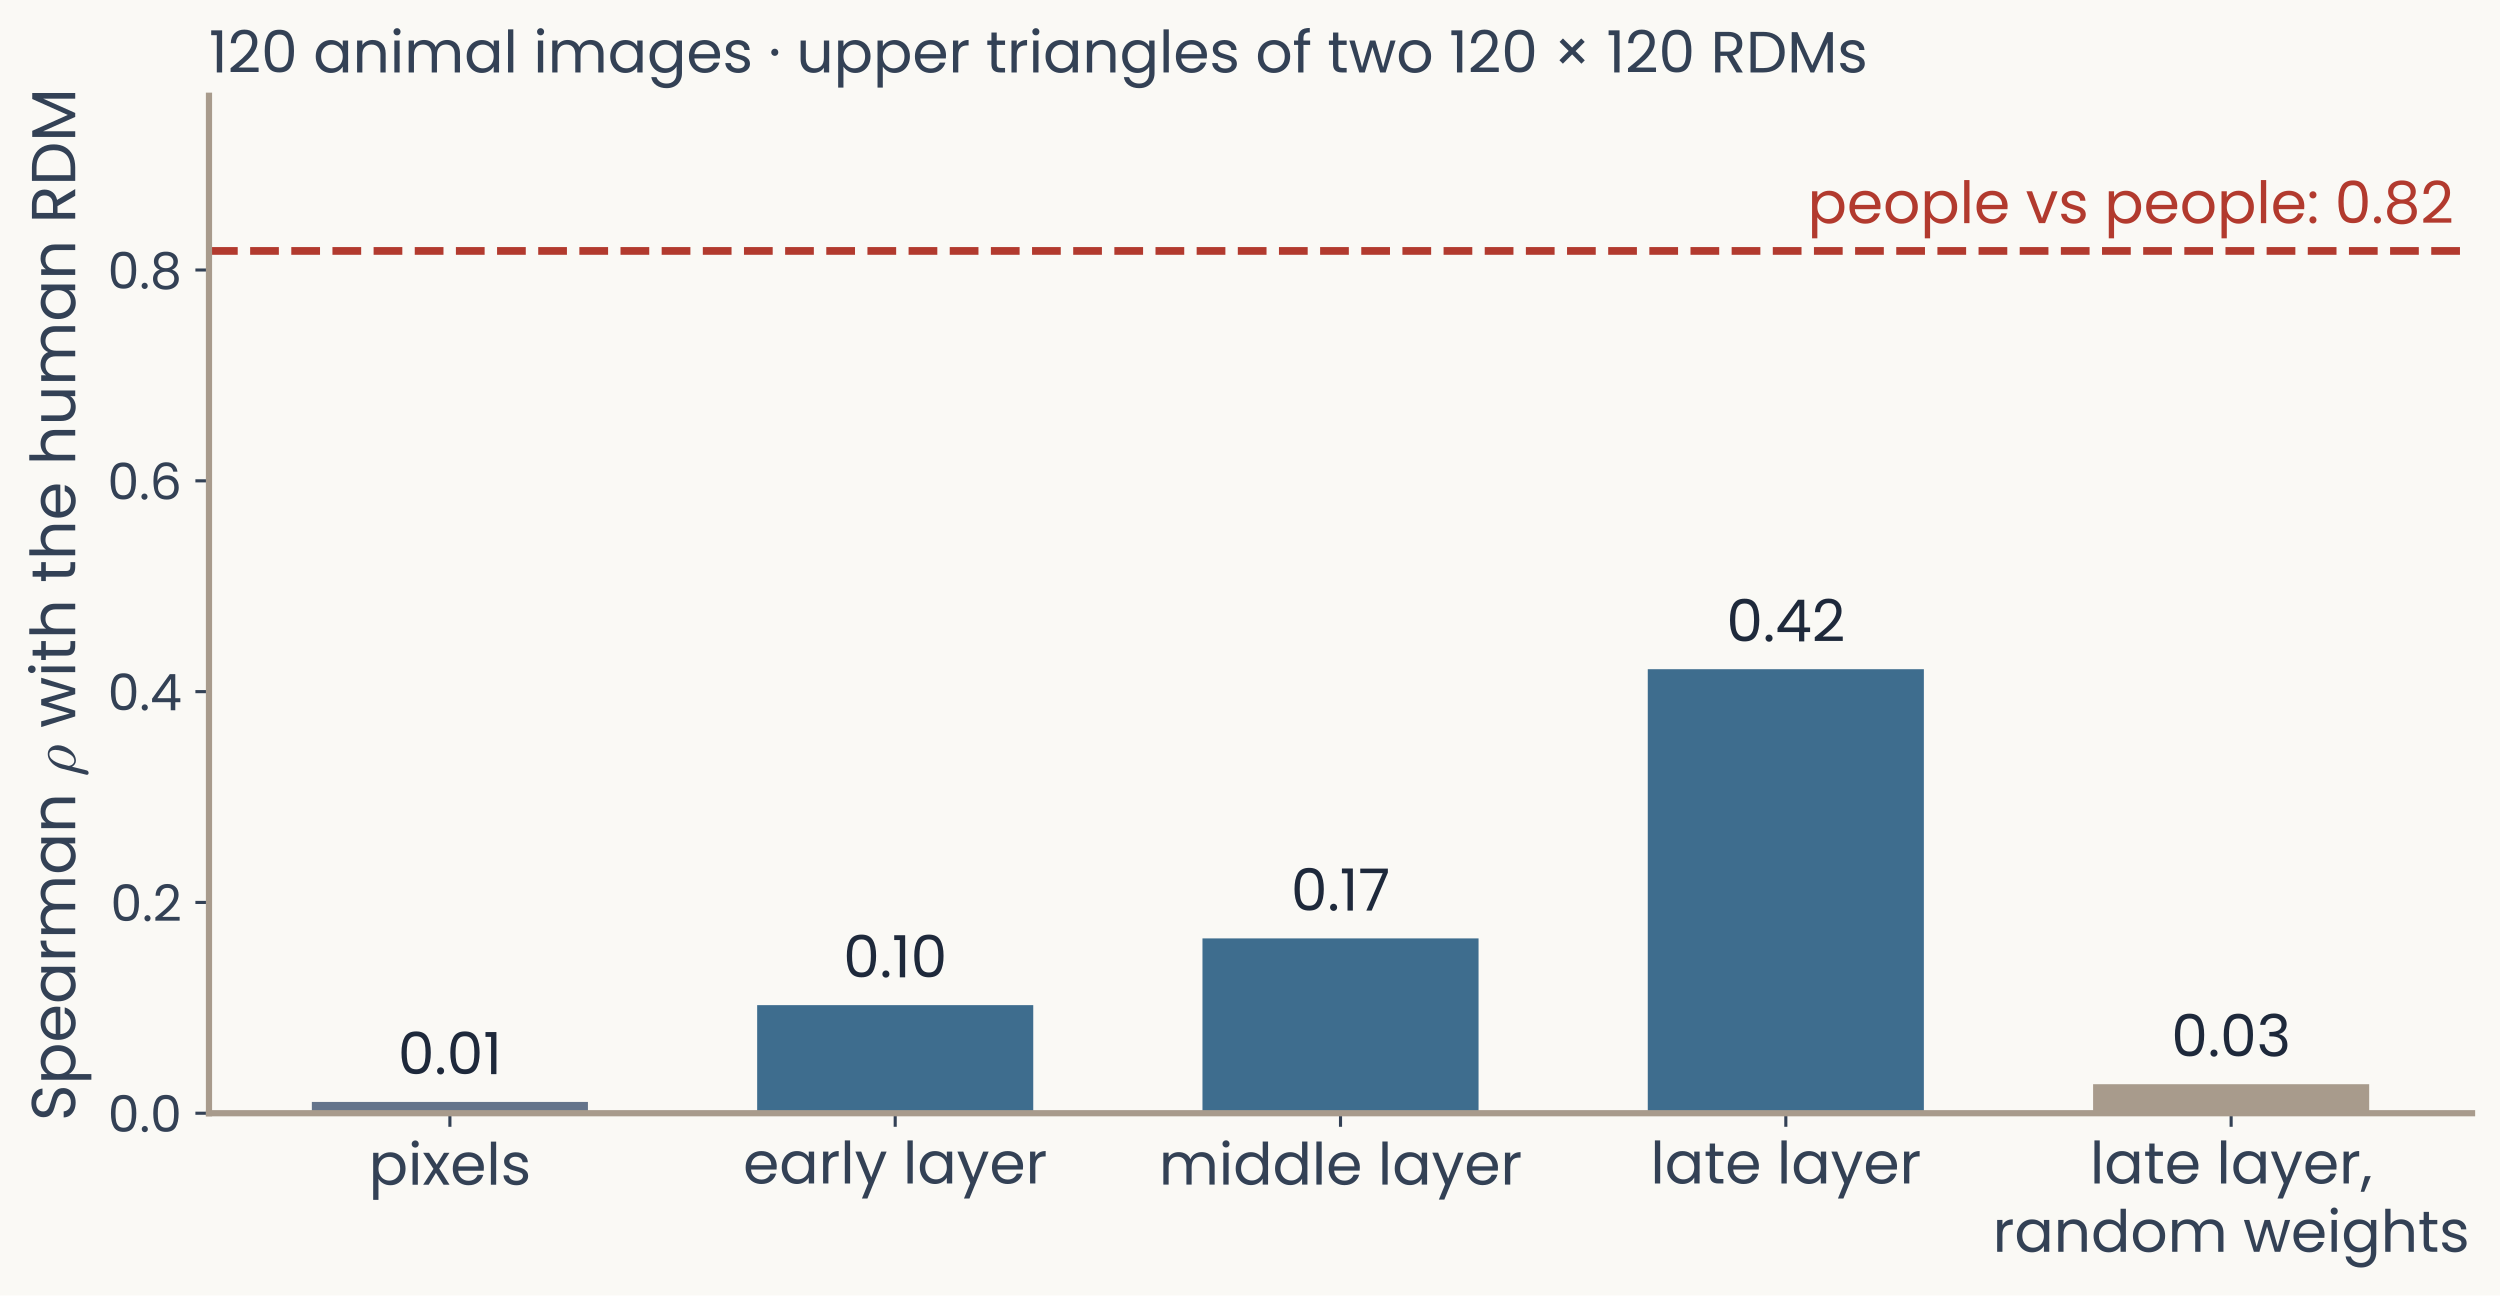
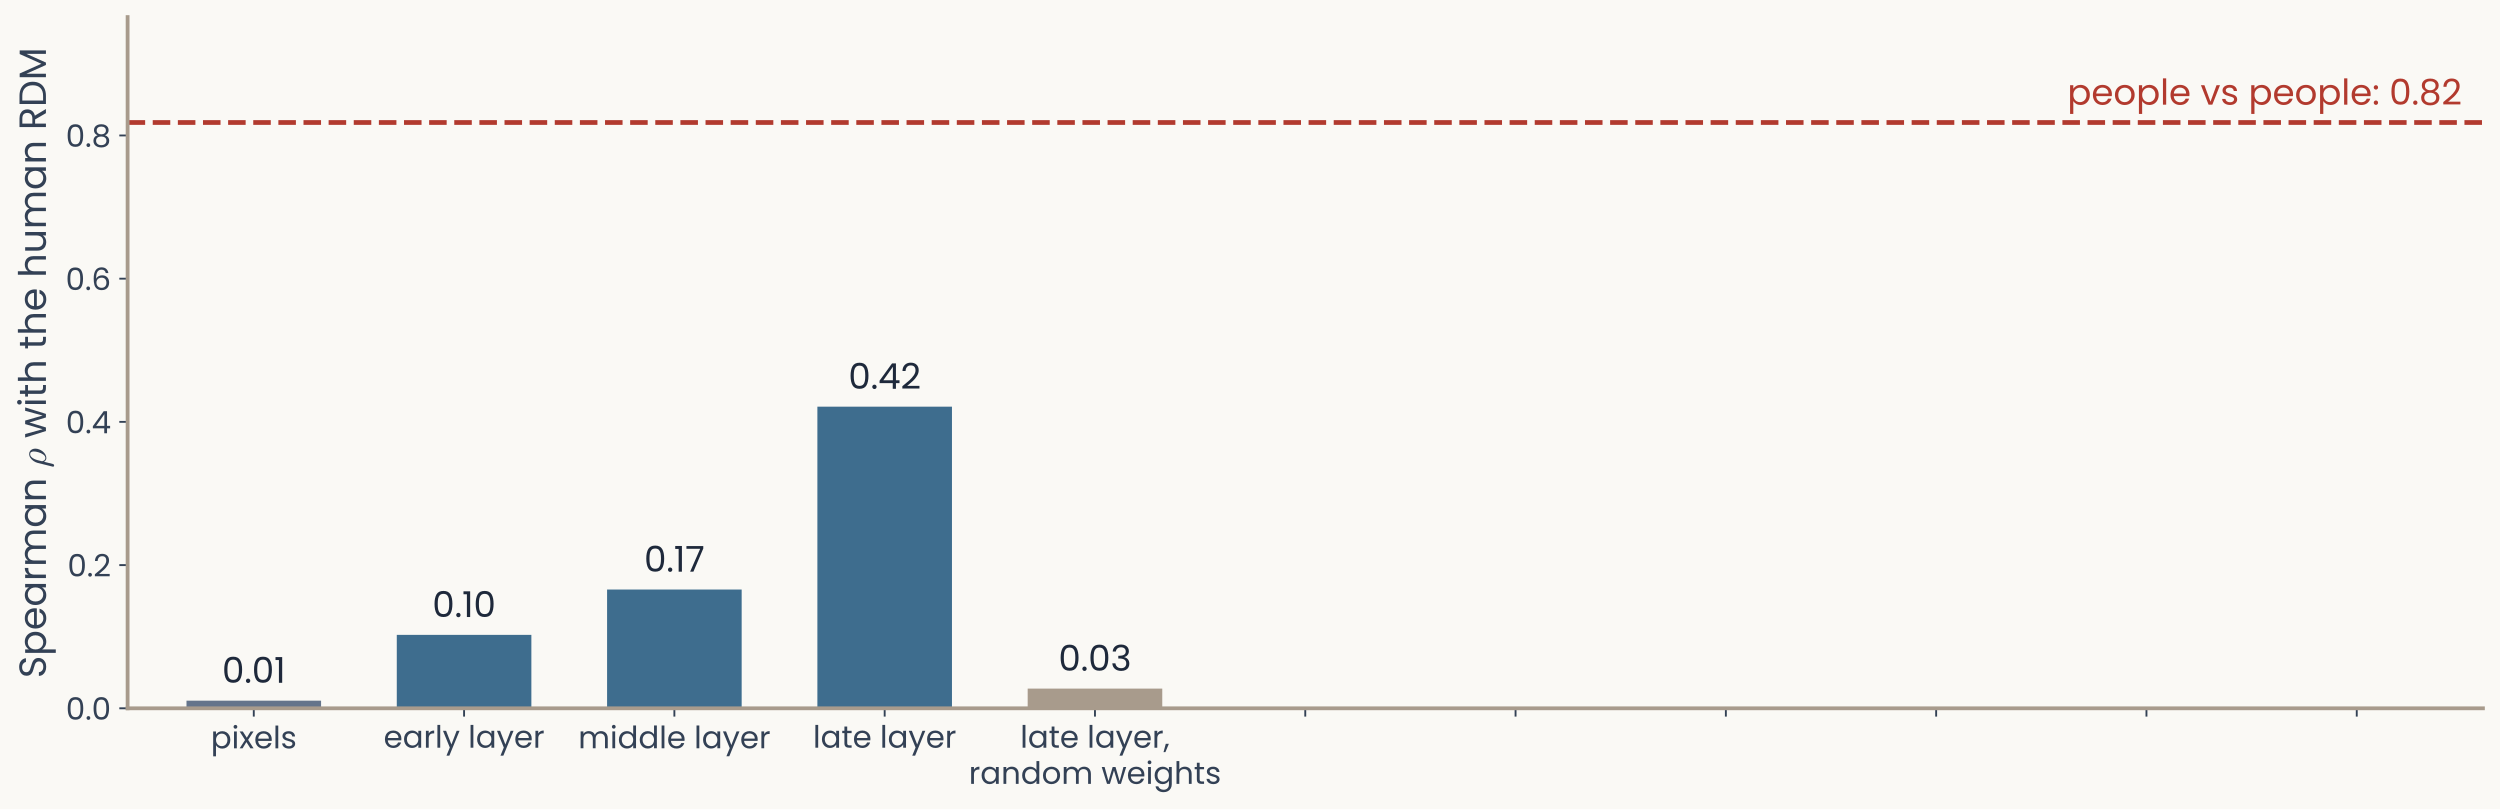
- <svg xmlns="http://www.w3.org/2000/svg" xmlns:xlink="http://www.w3.org/1999/xlink" width="643.941pt" height="333.688pt" viewBox="0 0 643.941 333.688" version="1.1">
+ <svg xmlns="http://www.w3.org/2000/svg" xmlns:xlink="http://www.w3.org/1999/xlink" width="1054.629pt" height="341.381pt" viewBox="0 0 1054.629 341.381" version="1.1">
  <defs>
    <style type="text/css">*{stroke-linejoin: round; stroke-linecap: butt}</style>
  </defs>
  <g id="figure_1">
    <g id="patch_1">
-       <path d="M -0 333.688  L 643.941 333.688  L 643.941 0  L -0 0  z " style="fill: #faf9f5" />
+       <path d="M 0 341.381  L 1054.629 341.381  L 1054.629 0  L 0 0  z " style="fill: #faf9f5" />
    </g>
    <g id="axes_1">
      <g id="patch_2">
-         <path d="M 53.829 286.741  L 636.741 286.741  L 636.741 24.661  L 53.829 24.661  z " style="fill: #faf9f5" />
+         <path d="M 53.829 298.8  L 1047.429 298.8  L 1047.429 7.2  L 53.829 7.2  z " style="fill: #faf9f5" />
      </g>
      <g id="patch_3">
-         <path d="M 80.325 286.741  L 151.439 286.741  L 151.439 283.833  L 80.325 283.833  z " clip-path="url(#p8a62e7ba34)" style="fill: #64748b" />
+         <path d="M 78.669 298.8  L 135.446 298.8  L 135.446 295.564  L 78.669 295.564  z " clip-path="url(#pab59dc795c)" style="fill: #64748b" />
      </g>
      <g id="patch_4">
-         <path d="M 195.026 286.741  L 266.141 286.741  L 266.141 258.894  L 195.026 258.894  z " clip-path="url(#p8a62e7ba34)" style="fill: #3e6d8e" />
+         <path d="M 167.383 298.8  L 224.16 298.8  L 224.16 267.817  L 167.383 267.817  z " clip-path="url(#pab59dc795c)" style="fill: #3e6d8e" />
      </g>
      <g id="patch_5">
-         <path d="M 309.727 286.741  L 380.842 286.741  L 380.842 241.705  L 309.727 241.705  z " clip-path="url(#p8a62e7ba34)" style="fill: #3e6d8e" />
+         <path d="M 256.097 298.8  L 312.874 298.8  L 312.874 248.691  L 256.097 248.691  z " clip-path="url(#pab59dc795c)" style="fill: #3e6d8e" />
      </g>
      <g id="patch_6">
-         <path d="M 424.428 286.741  L 495.543 286.741  L 495.543 172.375  L 424.428 172.375  z " clip-path="url(#p8a62e7ba34)" style="fill: #3e6d8e" />
+         <path d="M 344.811 298.8  L 401.589 298.8  L 401.589 171.552  L 344.811 171.552  z " clip-path="url(#pab59dc795c)" style="fill: #3e6d8e" />
      </g>
      <g id="patch_7">
-         <path d="M 539.13 286.741  L 610.245 286.741  L 610.245 279.261  L 539.13 279.261  z " clip-path="url(#p8a62e7ba34)" style="fill: #a89b8c" />
+         <path d="M 433.526 298.8  L 490.303 298.8  L 490.303 290.478  L 433.526 290.478  z " clip-path="url(#pab59dc795c)" style="fill: #a89b8c" />
      </g>
      <g id="matplotlib.axis_1">
        <g id="xtick_1">
          <g id="line2d_1">
            <defs>
-               <path id="m877b502103" d="M 0 0  L 0 3.5  " style="stroke: #334155; stroke-width: 0.8" />
+               <path id="ma07ec16f3f" d="M 0 0  L 0 3.5  " style="stroke: #334155; stroke-width: 0.8" />
            </defs>
            <g>
-               <use xlink:href="#m877b502103" x="115.882" y="286.741" style="fill: #334155; stroke: #334155; stroke-width: 0.8" />
+               <use xlink:href="#ma07ec16f3f" x="107.057" y="298.8" style="fill: #334155; stroke: #334155; stroke-width: 0.8" />
            </g>
          </g>
          <g id="text_1">
-             <g style="fill: #334155" transform="translate(94.9652 305.155) scale(0.15 -0.15)">
+             <g style="fill: #334155" transform="translate(88.92928 315.6922) scale(0.13 -0.13)">
              <defs>
                <path id="Poppins-Regular-70" d="M 1075 2861  Q 1248 3162 1590 3363  Q 1933 3565 2387 3565  Q 2854 3565 3235 3341  Q 3616 3117 3833 2710  Q 4051 2304 4051 1766  Q 4051 1235 3833 819  Q 3616 403 3235 172  Q 2854 -58 2387 -58  Q 1939 -58 1596 144  Q 1254 346 1075 646  L 1075 -1664  L 493 -1664  L 493 3507  L 1075 3507  L 1075 2861  z M 3456 1766  Q 3456 2163 3296 2457  Q 3136 2752 2864 2905  Q 2592 3059 2266 3059  Q 1946 3059 1674 2902  Q 1402 2746 1238 2448  Q 1075 2150 1075 1760  Q 1075 1363 1238 1065  Q 1402 768 1674 611  Q 1946 454 2266 454  Q 2592 454 2864 611  Q 3136 768 3296 1065  Q 3456 1363 3456 1766  z " transform="scale(0.015625)" />
                <path id="Poppins-Regular-69" d="M 794 4077  Q 627 4077 512 4192  Q 397 4307 397 4474  Q 397 4640 512 4755  Q 627 4870 794 4870  Q 954 4870 1066 4755  Q 1178 4640 1178 4474  Q 1178 4307 1066 4192  Q 954 4077 794 4077  z M 1075 3507  L 1075 0  L 493 0  L 493 3507  L 1075 3507  z " transform="scale(0.015625)" />
                <path id="Poppins-Regular-78" d="M 2323 0  L 1491 1306  L 691 0  L 83 0  L 1216 1741  L 83 3507  L 742 3507  L 1574 2208  L 2368 3507  L 2976 3507  L 1850 1773  L 2982 0  L 2323 0  z " transform="scale(0.015625)" />
                <path id="Poppins-Regular-65" d="M 3693 1888  Q 3693 1722 3674 1536  L 870 1536  Q 902 1018 1225 726  Q 1549 435 2010 435  Q 2387 435 2640 611  Q 2893 787 2995 1082  L 3622 1082  Q 3482 576 3059 259  Q 2637 -58 2010 -58  Q 1510 -58 1116 166  Q 723 390 499 803  Q 275 1216 275 1760  Q 275 2304 492 2713  Q 710 3123 1104 3344  Q 1498 3565 2010 3565  Q 2509 3565 2893 3347  Q 3277 3130 3485 2749  Q 3693 2368 3693 1888  z M 3091 2010  Q 3091 2342 2944 2582  Q 2797 2822 2544 2947  Q 2291 3072 1984 3072  Q 1542 3072 1232 2790  Q 922 2509 877 2010  L 3091 2010  z " transform="scale(0.015625)" />
                <path id="Poppins-Regular-6c" d="M 1075 4736  L 1075 0  L 493 0  L 493 4736  L 1075 4736  z " transform="scale(0.015625)" />
                <path id="Poppins-Regular-73" d="M 1734 -58  Q 1331 -58 1011 80  Q 691 218 505 464  Q 320 710 301 1030  L 902 1030  Q 928 768 1149 601  Q 1370 435 1728 435  Q 2061 435 2253 582  Q 2445 730 2445 954  Q 2445 1184 2240 1296  Q 2035 1408 1606 1517  Q 1216 1619 969 1724  Q 723 1830 547 2038  Q 371 2246 371 2586  Q 371 2854 531 3078  Q 691 3302 985 3433  Q 1280 3565 1658 3565  Q 2240 3565 2598 3270  Q 2957 2976 2982 2464  L 2400 2464  Q 2381 2739 2179 2905  Q 1978 3072 1638 3072  Q 1325 3072 1139 2937  Q 954 2803 954 2586  Q 954 2413 1066 2301  Q 1178 2189 1347 2121  Q 1517 2054 1818 1971  Q 2195 1869 2432 1769  Q 2669 1670 2838 1472  Q 3008 1274 3014 954  Q 3014 666 2854 435  Q 2694 205 2403 73  Q 2112 -58 1734 -58  z " transform="scale(0.015625)" />
              </defs>
              <use xlink:href="#Poppins-Regular-70" />
              <use xlink:href="#Poppins-Regular-69" transform="translate(67.59999 0)" />
              <use xlink:href="#Poppins-Regular-78" transform="translate(92.19998 0)" />
              <use xlink:href="#Poppins-Regular-65" transform="translate(140.1 0)" />
              <use xlink:href="#Poppins-Regular-6c" transform="translate(202.1 0)" />
              <use xlink:href="#Poppins-Regular-73" transform="translate(226.7 0)" />
            </g>
          </g>
        </g>
        <g id="xtick_2">
          <g id="line2d_2">
            <g>
-               <use xlink:href="#m877b502103" x="230.583" y="286.741" style="fill: #334155; stroke: #334155; stroke-width: 0.8" />
+               <use xlink:href="#ma07ec16f3f" x="195.771" y="298.8" style="fill: #334155; stroke: #334155; stroke-width: 0.8" />
            </g>
          </g>
          <g id="text_2">
-             <g style="fill: #334155" transform="translate(191.4134 304.8409) scale(0.15 -0.15)">
+             <g style="fill: #334155" transform="translate(161.8242 315.42) scale(0.13 -0.13)">
              <defs>
                <path id="Poppins-Regular-61" d="M 275 1766  Q 275 2304 492 2710  Q 710 3117 1091 3341  Q 1472 3565 1939 3565  Q 2400 3565 2739 3366  Q 3078 3168 3245 2867  L 3245 3507  L 3834 3507  L 3834 0  L 3245 0  L 3245 653  Q 3072 346 2729 144  Q 2387 -58 1933 -58  Q 1466 -58 1088 172  Q 710 403 492 819  Q 275 1235 275 1766  z M 3245 1760  Q 3245 2157 3085 2451  Q 2925 2746 2653 2902  Q 2381 3059 2054 3059  Q 1728 3059 1459 2905  Q 1190 2752 1030 2457  Q 870 2163 870 1766  Q 870 1363 1030 1065  Q 1190 768 1459 611  Q 1728 454 2054 454  Q 2381 454 2653 611  Q 2925 768 3085 1065  Q 3245 1363 3245 1760  z " transform="scale(0.015625)" />
                <path id="Poppins-Regular-72" d="M 1075 2938  Q 1229 3238 1513 3404  Q 1798 3571 2208 3571  L 2208 2970  L 2054 2970  Q 1075 2970 1075 1907  L 1075 0  L 493 0  L 493 3507  L 1075 3507  L 1075 2938  z " transform="scale(0.015625)" />
                <path id="Poppins-Regular-79" d="M 3514 3507  L 1402 -1651  L 800 -1651  L 1491 38  L 77 3507  L 723 3507  L 1824 666  L 2912 3507  L 3514 3507  z " transform="scale(0.015625)" />
                <path id="Poppins-Regular-20" transform="scale(0.015625)" />
              </defs>
              <use xlink:href="#Poppins-Regular-65" />
              <use xlink:href="#Poppins-Regular-61" transform="translate(61.99999 0)" />
              <use xlink:href="#Poppins-Regular-72" transform="translate(129.6 0)" />
              <use xlink:href="#Poppins-Regular-6c" transform="translate(166.9 0)" />
              <use xlink:href="#Poppins-Regular-79" transform="translate(191.5 0)" />
              <use xlink:href="#Poppins-Regular-20" transform="translate(247.7999 0)" />
              <use xlink:href="#Poppins-Regular-6c" transform="translate(274.4999 0)" />
              <use xlink:href="#Poppins-Regular-61" transform="translate(299.0999 0)" />
              <use xlink:href="#Poppins-Regular-79" transform="translate(366.6999 0)" />
              <use xlink:href="#Poppins-Regular-65" transform="translate(422.9999 0)" />
              <use xlink:href="#Poppins-Regular-72" transform="translate(484.9999 0)" />
            </g>
          </g>
        </g>
        <g id="xtick_3">
          <g id="line2d_3">
            <g>
-               <use xlink:href="#m877b502103" x="345.285" y="286.741" style="fill: #334155; stroke: #334155; stroke-width: 0.8" />
+               <use xlink:href="#ma07ec16f3f" x="284.486" y="298.8" style="fill: #334155; stroke: #334155; stroke-width: 0.8" />
            </g>
          </g>
          <g id="text_3">
-             <g style="fill: #334155" transform="translate(298.4951 305.1245) scale(0.15 -0.15)">
+             <g style="fill: #334155" transform="translate(243.9349 315.6658) scale(0.13 -0.13)">
              <defs>
                <path id="Poppins-Regular-6d" d="M 4710 3571  Q 5120 3571 5440 3401  Q 5760 3232 5945 2893  Q 6131 2554 6131 2067  L 6131 0  L 5555 0  L 5555 1984  Q 5555 2509 5296 2787  Q 5037 3066 4595 3066  Q 4141 3066 3872 2774  Q 3603 2483 3603 1933  L 3603 0  L 3027 0  L 3027 1984  Q 3027 2509 2768 2787  Q 2509 3066 2067 3066  Q 1613 3066 1344 2774  Q 1075 2483 1075 1933  L 1075 0  L 493 0  L 493 3507  L 1075 3507  L 1075 3002  Q 1248 3277 1539 3424  Q 1830 3571 2182 3571  Q 2624 3571 2963 3372  Q 3302 3174 3469 2790  Q 3616 3162 3955 3366  Q 4294 3571 4710 3571  z " transform="scale(0.015625)" />
                <path id="Poppins-Regular-64" d="M 275 1766  Q 275 2304 492 2710  Q 710 3117 1091 3341  Q 1472 3565 1946 3565  Q 2355 3565 2707 3376  Q 3059 3187 3245 2880  L 3245 4736  L 3834 4736  L 3834 0  L 3245 0  L 3245 659  Q 3072 346 2733 144  Q 2394 -58 1939 -58  Q 1472 -58 1091 172  Q 710 403 492 819  Q 275 1235 275 1766  z M 3245 1760  Q 3245 2157 3085 2451  Q 2925 2746 2653 2902  Q 2381 3059 2054 3059  Q 1728 3059 1459 2905  Q 1190 2752 1030 2457  Q 870 2163 870 1766  Q 870 1363 1030 1065  Q 1190 768 1459 611  Q 1728 454 2054 454  Q 2381 454 2653 611  Q 2925 768 3085 1065  Q 3245 1363 3245 1760  z " transform="scale(0.015625)" />
              </defs>
              <use xlink:href="#Poppins-Regular-6d" />
              <use xlink:href="#Poppins-Regular-69" transform="translate(103 0)" />
              <use xlink:href="#Poppins-Regular-64" transform="translate(127.6 0)" />
              <use xlink:href="#Poppins-Regular-64" transform="translate(195.2 0)" />
              <use xlink:href="#Poppins-Regular-6c" transform="translate(262.8 0)" />
              <use xlink:href="#Poppins-Regular-65" transform="translate(287.3999 0)" />
              <use xlink:href="#Poppins-Regular-20" transform="translate(349.3999 0)" />
              <use xlink:href="#Poppins-Regular-6c" transform="translate(376.0999 0)" />
              <use xlink:href="#Poppins-Regular-61" transform="translate(400.6999 0)" />
              <use xlink:href="#Poppins-Regular-79" transform="translate(468.2999 0)" />
              <use xlink:href="#Poppins-Regular-65" transform="translate(524.5999 0)" />
              <use xlink:href="#Poppins-Regular-72" transform="translate(586.5999 0)" />
            </g>
          </g>
        </g>
        <g id="xtick_4">
          <g id="line2d_4">
            <g>
-               <use xlink:href="#m877b502103" x="459.986" y="286.741" style="fill: #334155; stroke: #334155; stroke-width: 0.8" />
+               <use xlink:href="#ma07ec16f3f" x="373.2" y="298.8" style="fill: #334155; stroke: #334155; stroke-width: 0.8" />
            </g>
          </g>
          <g id="text_4">
-             <g style="fill: #334155" transform="translate(425.105 304.8409) scale(0.15 -0.15)">
+             <g style="fill: #334155" transform="translate(342.9699 315.42) scale(0.13 -0.13)">
              <defs>
                <path id="Poppins-Regular-74" d="M 1203 3027  L 1203 960  Q 1203 704 1312 598  Q 1421 493 1690 493  L 2118 493  L 2118 0  L 1594 0  Q 1107 0 864 224  Q 621 448 621 960  L 621 3027  L 166 3027  L 166 3507  L 621 3507  L 621 4390  L 1203 4390  L 1203 3507  L 2118 3507  L 2118 3027  L 1203 3027  z " transform="scale(0.015625)" />
              </defs>
              <use xlink:href="#Poppins-Regular-6c" />
              <use xlink:href="#Poppins-Regular-61" transform="translate(24.59999 0)" />
              <use xlink:href="#Poppins-Regular-74" transform="translate(92.19998 0)" />
              <use xlink:href="#Poppins-Regular-65" transform="translate(128.6 0)" />
              <use xlink:href="#Poppins-Regular-20" transform="translate(190.6 0)" />
              <use xlink:href="#Poppins-Regular-6c" transform="translate(217.3 0)" />
              <use xlink:href="#Poppins-Regular-61" transform="translate(241.8999 0)" />
              <use xlink:href="#Poppins-Regular-79" transform="translate(309.4999 0)" />
              <use xlink:href="#Poppins-Regular-65" transform="translate(365.7999 0)" />
              <use xlink:href="#Poppins-Regular-72" transform="translate(427.7999 0)" />
            </g>
          </g>
        </g>
        <g id="xtick_5">
          <g id="line2d_5">
            <g>
-               <use xlink:href="#m877b502103" x="574.687" y="286.741" style="fill: #334155; stroke: #334155; stroke-width: 0.8" />
+               <use xlink:href="#ma07ec16f3f" x="461.914" y="298.8" style="fill: #334155; stroke: #334155; stroke-width: 0.8" />
            </g>
          </g>
          <g id="text_5">
-             <g style="fill: #334155" transform="translate(538.3216 304.8409) scale(0.15 -0.15)">
+             <g style="fill: #334155" transform="translate(430.3974 315.42) scale(0.13 -0.13)">
              <defs>
                <path id="Poppins-Regular-2c" d="M 1094 806  L 378 -915  L -13 -915  L 454 806  L 1094 806  z " transform="scale(0.015625)" />
              </defs>
              <use xlink:href="#Poppins-Regular-6c" />
              <use xlink:href="#Poppins-Regular-61" transform="translate(24.59999 0)" />
              <use xlink:href="#Poppins-Regular-74" transform="translate(92.19998 0)" />
              <use xlink:href="#Poppins-Regular-65" transform="translate(128.6 0)" />
              <use xlink:href="#Poppins-Regular-20" transform="translate(190.6 0)" />
              <use xlink:href="#Poppins-Regular-6c" transform="translate(217.3 0)" />
              <use xlink:href="#Poppins-Regular-61" transform="translate(241.8999 0)" />
              <use xlink:href="#Poppins-Regular-79" transform="translate(309.4999 0)" />
              <use xlink:href="#Poppins-Regular-65" transform="translate(365.7999 0)" />
              <use xlink:href="#Poppins-Regular-72" transform="translate(427.7999 0)" />
              <use xlink:href="#Poppins-Regular-2c" transform="translate(465.0999 0)" />
            </g>
-             <g style="fill: #334155" transform="translate(513.2634 322.4378) scale(0.15 -0.15)">
+             <g style="fill: #334155" transform="translate(408.6803 330.6706) scale(0.13 -0.13)">
              <defs>
                <path id="Poppins-Regular-6e" d="M 2202 3571  Q 2842 3571 3238 3184  Q 3635 2797 3635 2067  L 3635 0  L 3059 0  L 3059 1984  Q 3059 2509 2796 2787  Q 2534 3066 2080 3066  Q 1619 3066 1347 2778  Q 1075 2490 1075 1939  L 1075 0  L 493 0  L 493 3507  L 1075 3507  L 1075 3008  Q 1248 3277 1545 3424  Q 1843 3571 2202 3571  z " transform="scale(0.015625)" />
                <path id="Poppins-Regular-6f" d="M 2022 -58  Q 1530 -58 1130 166  Q 730 390 502 803  Q 275 1216 275 1760  Q 275 2298 508 2710  Q 742 3123 1145 3344  Q 1549 3565 2048 3565  Q 2547 3565 2950 3344  Q 3354 3123 3587 2713  Q 3821 2304 3821 1760  Q 3821 1216 3581 803  Q 3341 390 2931 166  Q 2522 -58 2022 -58  z M 2022 454  Q 2336 454 2611 601  Q 2886 749 3056 1043  Q 3226 1338 3226 1760  Q 3226 2182 3059 2476  Q 2893 2771 2624 2915  Q 2355 3059 2042 3059  Q 1722 3059 1456 2915  Q 1190 2771 1030 2476  Q 870 2182 870 1760  Q 870 1331 1027 1036  Q 1184 742 1446 598  Q 1709 454 2022 454  z " transform="scale(0.015625)" />
                <path id="Poppins-Regular-77" d="M 5165 3507  L 4070 0  L 3469 0  L 2624 2784  L 1779 0  L 1178 0  L 77 3507  L 672 3507  L 1478 563  L 2349 3507  L 2944 3507  L 3795 557  L 4589 3507  L 5165 3507  z " transform="scale(0.015625)" />
                <path id="Poppins-Regular-67" d="M 1939 3565  Q 2394 3565 2736 3366  Q 3078 3168 3245 2867  L 3245 3507  L 3834 3507  L 3834 -77  Q 3834 -557 3629 -931  Q 3424 -1306 3043 -1517  Q 2662 -1728 2157 -1728  Q 1466 -1728 1005 -1401  Q 544 -1075 461 -512  L 1037 -512  Q 1133 -832 1433 -1027  Q 1734 -1222 2157 -1222  Q 2637 -1222 2941 -921  Q 3245 -621 3245 -77  L 3245 659  Q 3072 352 2733 147  Q 2394 -58 1939 -58  Q 1472 -58 1091 172  Q 710 403 492 819  Q 275 1235 275 1766  Q 275 2304 492 2710  Q 710 3117 1091 3341  Q 1472 3565 1939 3565  z M 3245 1760  Q 3245 2157 3085 2451  Q 2925 2746 2653 2902  Q 2381 3059 2054 3059  Q 1728 3059 1459 2905  Q 1190 2752 1030 2457  Q 870 2163 870 1766  Q 870 1363 1030 1065  Q 1190 768 1459 611  Q 1728 454 2054 454  Q 2381 454 2653 611  Q 2925 768 3085 1065  Q 3245 1363 3245 1760  z " transform="scale(0.015625)" />
                <path id="Poppins-Regular-68" d="M 2234 3571  Q 2630 3571 2950 3401  Q 3270 3232 3452 2893  Q 3635 2554 3635 2067  L 3635 0  L 3059 0  L 3059 1984  Q 3059 2509 2796 2787  Q 2534 3066 2080 3066  Q 1619 3066 1347 2778  Q 1075 2490 1075 1939  L 1075 0  L 493 0  L 493 4736  L 1075 4736  L 1075 3008  Q 1248 3277 1552 3424  Q 1856 3571 2234 3571  z " transform="scale(0.015625)" />
              </defs>
              <use xlink:href="#Poppins-Regular-72" />
              <use xlink:href="#Poppins-Regular-61" transform="translate(37.29999 0)" />
              <use xlink:href="#Poppins-Regular-6e" transform="translate(104.9 0)" />
              <use xlink:href="#Poppins-Regular-64" transform="translate(168.9 0)" />
              <use xlink:href="#Poppins-Regular-6f" transform="translate(236.5 0)" />
              <use xlink:href="#Poppins-Regular-6d" transform="translate(300.4999 0)" />
              <use xlink:href="#Poppins-Regular-20" transform="translate(403.4999 0)" />
              <use xlink:href="#Poppins-Regular-77" transform="translate(430.1999 0)" />
              <use xlink:href="#Poppins-Regular-65" transform="translate(512.1999 0)" />
              <use xlink:href="#Poppins-Regular-69" transform="translate(574.1999 0)" />
              <use xlink:href="#Poppins-Regular-67" transform="translate(598.7999 0)" />
              <use xlink:href="#Poppins-Regular-68" transform="translate(666.3999 0)" />
              <use xlink:href="#Poppins-Regular-74" transform="translate(730.3999 0)" />
              <use xlink:href="#Poppins-Regular-73" transform="translate(766.7998 0)" />
            </g>
          </g>
        </g>
+         <g id="xtick_6">
+           <g id="line2d_6">
+             <g>
+               <use xlink:href="#ma07ec16f3f" x="550.629" y="298.8" style="fill: #334155; stroke: #334155; stroke-width: 0.8" />
+             </g>
+           </g>
+         </g>
+         <g id="xtick_7">
+           <g id="line2d_7">
+             <g>
+               <use xlink:href="#ma07ec16f3f" x="639.343" y="298.8" style="fill: #334155; stroke: #334155; stroke-width: 0.8" />
+             </g>
+           </g>
+         </g>
+         <g id="xtick_8">
+           <g id="line2d_8">
+             <g>
+               <use xlink:href="#ma07ec16f3f" x="728.057" y="298.8" style="fill: #334155; stroke: #334155; stroke-width: 0.8" />
+             </g>
+           </g>
+         </g>
+         <g id="xtick_9">
+           <g id="line2d_9">
+             <g>
+               <use xlink:href="#ma07ec16f3f" x="816.771" y="298.8" style="fill: #334155; stroke: #334155; stroke-width: 0.8" />
+             </g>
+           </g>
+         </g>
+         <g id="xtick_10">
+           <g id="line2d_10">
+             <g>
+               <use xlink:href="#ma07ec16f3f" x="905.486" y="298.8" style="fill: #334155; stroke: #334155; stroke-width: 0.8" />
+             </g>
+           </g>
+         </g>
+         <g id="xtick_11">
+           <g id="line2d_11">
+             <g>
+               <use xlink:href="#ma07ec16f3f" x="994.2" y="298.8" style="fill: #334155; stroke: #334155; stroke-width: 0.8" />
+             </g>
+           </g>
+         </g>
      </g>
      <g id="matplotlib.axis_2">
        <g id="ytick_1">
-           <g id="line2d_6">
+           <g id="line2d_12">
            <defs>
-               <path id="mb6048516a8" d="M 0 0  L -3.5 0  " style="stroke: #334155; stroke-width: 0.8" />
+               <path id="mc3113b1266" d="M 0 0  L -3.5 0  " style="stroke: #334155; stroke-width: 0.8" />
            </defs>
            <g>
-               <use xlink:href="#mb6048516a8" x="53.829" y="286.741" style="fill: #334155; stroke: #334155; stroke-width: 0.8" />
+               <use xlink:href="#mc3113b1266" x="53.829" y="298.8" style="fill: #334155; stroke: #334155; stroke-width: 0.8" />
            </g>
          </g>
          <g id="text_6">
-             <g style="fill: #334155" transform="translate(27.77141 291.5509) scale(0.13 -0.13)">
+             <g style="fill: #334155" transform="translate(27.77141 303.61) scale(0.13 -0.13)">
              <defs>
                <path id="Poppins-Regular-30" d="M 397 2362  Q 397 3462 755 4080  Q 1114 4698 2010 4698  Q 2899 4698 3257 4080  Q 3616 3462 3616 2362  Q 3616 1242 3257 621  Q 2899 0 2010 0  Q 1114 0 755 621  Q 397 1242 397 2362  z M 3040 2362  Q 3040 2918 2966 3305  Q 2893 3693 2665 3929  Q 2438 4166 2010 4166  Q 1574 4166 1347 3929  Q 1120 3693 1046 3305  Q 973 2918 973 2362  Q 973 1786 1046 1395  Q 1120 1005 1347 768  Q 1574 531 2010 531  Q 2438 531 2665 768  Q 2893 1005 2966 1395  Q 3040 1786 3040 2362  z " transform="scale(0.015625)" />
                <path id="Poppins-Regular-2e" d="M 678 -38  Q 512 -38 397 77  Q 282 192 282 358  Q 282 525 397 640  Q 512 755 678 755  Q 838 755 950 640  Q 1062 525 1062 358  Q 1062 192 950 77  Q 838 -38 678 -38  z " transform="scale(0.015625)" />
              </defs>
              <use xlink:href="#Poppins-Regular-30" />
              <use xlink:href="#Poppins-Regular-2e" transform="translate(62.79999 0)" />
              <use xlink:href="#Poppins-Regular-30" transform="translate(83.79997 0)" />
            </g>
          </g>
        </g>
        <g id="ytick_2">
-           <g id="line2d_7">
-             <g>
-               <use xlink:href="#mb6048516a8" x="53.829" y="232.443" style="fill: #334155; stroke: #334155; stroke-width: 0.8" />
+           <g id="line2d_13">
+             <g>
+               <use xlink:href="#mc3113b1266" x="53.829" y="238.386" style="fill: #334155; stroke: #334155; stroke-width: 0.8" />
            </g>
          </g>
          <g id="text_7">
-             <g style="fill: #334155" transform="translate(28.46 237.2527) scale(0.13 -0.13)">
+             <g style="fill: #334155" transform="translate(28.46 243.1958) scale(0.13 -0.13)">
              <defs>
                <path id="Poppins-Regular-32" d="M 326 467  Q 1139 1120 1600 1539  Q 2061 1958 2377 2416  Q 2694 2874 2694 3315  Q 2694 3731 2492 3971  Q 2291 4211 1843 4211  Q 1408 4211 1168 3939  Q 928 3667 909 3213  L 346 3213  Q 371 3930 780 4320  Q 1190 4710 1837 4710  Q 2496 4710 2883 4345  Q 3270 3981 3270 3341  Q 3270 2810 2953 2307  Q 2637 1805 2233 1424  Q 1830 1043 1203 538  L 3405 538  L 3405 51  L 326 51  L 326 467  z " transform="scale(0.015625)" />
              </defs>
              <use xlink:href="#Poppins-Regular-30" />
              <use xlink:href="#Poppins-Regular-2e" transform="translate(62.79999 0)" />
              <use xlink:href="#Poppins-Regular-32" transform="translate(83.79997 0)" />
            </g>
          </g>
        </g>
        <g id="ytick_3">
-           <g id="line2d_8">
-             <g>
-               <use xlink:href="#mb6048516a8" x="53.829" y="178.145" style="fill: #334155; stroke: #334155; stroke-width: 0.8" />
+           <g id="line2d_14">
+             <g>
+               <use xlink:href="#mc3113b1266" x="53.829" y="177.972" style="fill: #334155; stroke: #334155; stroke-width: 0.8" />
            </g>
          </g>
          <g id="text_8">
-             <g style="fill: #334155" transform="translate(27.75719 182.9545) scale(0.13 -0.13)">
+             <g style="fill: #334155" transform="translate(27.75719 182.7816) scale(0.13 -0.13)">
              <defs>
                <path id="Poppins-Regular-34" d="M 256 1030  L 256 1472  L 2502 4582  L 3200 4582  L 3200 1536  L 3840 1536  L 3840 1030  L 3200 1030  L 3200 0  L 2624 0  L 2624 1030  L 256 1030  z M 2650 3974  L 928 1536  L 2650 1536  L 2650 3974  z " transform="scale(0.015625)" />
              </defs>
              <use xlink:href="#Poppins-Regular-30" />
              <use xlink:href="#Poppins-Regular-2e" transform="translate(62.79999 0)" />
              <use xlink:href="#Poppins-Regular-34" transform="translate(83.79997 0)" />
            </g>
          </g>
        </g>
        <g id="ytick_4">
-           <g id="line2d_9">
-             <g>
-               <use xlink:href="#mb6048516a8" x="53.829" y="123.846" style="fill: #334155; stroke: #334155; stroke-width: 0.8" />
+           <g id="line2d_15">
+             <g>
+               <use xlink:href="#mc3113b1266" x="53.829" y="117.557" style="fill: #334155; stroke: #334155; stroke-width: 0.8" />
            </g>
          </g>
          <g id="text_9">
-             <g style="fill: #334155" transform="translate(27.68 128.6563) scale(0.13 -0.13)">
+             <g style="fill: #334155" transform="translate(27.68 122.3673) scale(0.13 -0.13)">
              <defs>
                <path id="Poppins-Regular-36" d="M 2976 3526  Q 2835 4237 2099 4237  Q 1530 4237 1248 3798  Q 966 3360 973 2355  Q 1120 2688 1462 2877  Q 1805 3066 2227 3066  Q 2886 3066 3280 2656  Q 3674 2246 3674 1523  Q 3674 1088 3504 742  Q 3334 397 2992 192  Q 2650 -13 2163 -13  Q 1504 -13 1133 281  Q 762 576 614 1094  Q 467 1613 467 2374  Q 467 4723 2106 4723  Q 2733 4723 3091 4384  Q 3450 4045 3514 3526  L 2976 3526  z M 2106 2573  Q 1830 2573 1587 2461  Q 1344 2349 1193 2121  Q 1043 1894 1043 1568  Q 1043 1082 1324 778  Q 1606 474 2131 474  Q 2579 474 2844 752  Q 3110 1030 3110 1504  Q 3110 2003 2854 2288  Q 2598 2573 2106 2573  z " transform="scale(0.015625)" />
              </defs>
              <use xlink:href="#Poppins-Regular-30" />
              <use xlink:href="#Poppins-Regular-2e" transform="translate(62.79999 0)" />
              <use xlink:href="#Poppins-Regular-36" transform="translate(83.79997 0)" />
            </g>
          </g>
        </g>
        <g id="ytick_5">
-           <g id="line2d_10">
-             <g>
-               <use xlink:href="#mb6048516a8" x="53.829" y="69.548" style="fill: #334155; stroke: #334155; stroke-width: 0.8" />
+           <g id="line2d_16">
+             <g>
+               <use xlink:href="#mc3113b1266" x="53.829" y="57.143" style="fill: #334155; stroke: #334155; stroke-width: 0.8" />
            </g>
          </g>
          <g id="text_10">
-             <g style="fill: #334155" transform="translate(27.73281 74.35807) scale(0.13 -0.13)">
+             <g style="fill: #334155" transform="translate(27.73281 61.9531) scale(0.13 -0.13)">
              <defs>
                <path id="Poppins-Regular-38" d="M 1242 2406  Q 883 2547 691 2816  Q 499 3085 499 3469  Q 499 3814 672 4092  Q 845 4371 1187 4534  Q 1530 4698 2016 4698  Q 2502 4698 2844 4534  Q 3187 4371 3363 4092  Q 3539 3814 3539 3469  Q 3539 3098 3340 2819  Q 3142 2541 2797 2406  Q 3194 2285 3427 1981  Q 3661 1677 3661 1248  Q 3661 832 3456 521  Q 3251 211 2876 41  Q 2502 -128 2016 -128  Q 1530 -128 1162 41  Q 794 211 589 521  Q 384 832 384 1248  Q 384 1677 614 1984  Q 845 2291 1242 2406  z M 2976 3398  Q 2976 3789 2720 4000  Q 2464 4211 2016 4211  Q 1574 4211 1318 4000  Q 1062 3789 1062 3392  Q 1062 3034 1328 2816  Q 1594 2598 2016 2598  Q 2445 2598 2710 2819  Q 2976 3040 2976 3398  z M 2016 2150  Q 1542 2150 1241 1929  Q 941 1709 941 1267  Q 941 858 1232 608  Q 1523 358 2016 358  Q 2509 358 2797 608  Q 3085 858 3085 1267  Q 3085 1696 2790 1923  Q 2496 2150 2016 2150  z " transform="scale(0.015625)" />
              </defs>
              <use xlink:href="#Poppins-Regular-30" />
              <use xlink:href="#Poppins-Regular-2e" transform="translate(62.79999 0)" />
              <use xlink:href="#Poppins-Regular-38" transform="translate(83.79997 0)" />
            </g>
          </g>
        </g>
        <g id="text_11">
-           <g style="fill: #334155" transform="translate(19.52 288.7409) rotate(-90) scale(0.16 -0.16)">
+           <g style="fill: #334155" transform="translate(19.52 286.04) rotate(-90) scale(0.16 -0.16)">
            <defs>
              <path id="Poppins-Regular-53" d="M 1907 -45  Q 1466 -45 1117 112  Q 768 269 569 547  Q 371 826 365 1190  L 986 1190  Q 1018 877 1245 662  Q 1472 448 1907 448  Q 2323 448 2563 656  Q 2803 864 2803 1190  Q 2803 1446 2662 1606  Q 2522 1766 2310 1849  Q 2099 1933 1741 2029  Q 1299 2144 1033 2259  Q 768 2374 579 2620  Q 390 2867 390 3283  Q 390 3648 576 3929  Q 762 4211 1098 4364  Q 1434 4518 1869 4518  Q 2496 4518 2896 4204  Q 3296 3891 3347 3373  L 2707 3373  Q 2675 3629 2438 3824  Q 2202 4019 1811 4019  Q 1446 4019 1216 3830  Q 986 3642 986 3302  Q 986 3059 1123 2905  Q 1261 2752 1462 2672  Q 1664 2592 2029 2490  Q 2470 2368 2739 2249  Q 3008 2131 3200 1884  Q 3392 1638 3392 1216  Q 3392 890 3219 602  Q 3046 314 2707 134  Q 2368 -45 1907 -45  z " transform="scale(0.015625)" />
              <path id="Cmmi10-bd" d="M 178 -1203  Q 178 -1166 184 -1153  L 819 1403  Q 909 1747 1129 2076  Q 1350 2406 1662 2617  Q 1975 2828 2322 2828  Q 2600 2828 2808 2683  Q 3016 2538 3120 2302  Q 3225 2066 3225 1784  Q 3225 1475 3098 1144  Q 2972 813 2748 538  Q 2525 263 2234 95  Q 1944 -72 1625 -72  Q 1438 -72 1272 39  Q 1106 150 1013 331  L 634 -1178  Q 616 -1269 541 -1325  Q 466 -1381 372 -1381  Q 294 -1381 236 -1332  Q 178 -1284 178 -1203  z M 1638 97  Q 1978 97 2229 445  Q 2481 794 2614 1264  Q 2747 1734 2747 2059  Q 2747 2303 2640 2483  Q 2534 2663 2309 2663  Q 2031 2663 1818 2452  Q 1606 2241 1478 1956  Q 1350 1672 1269 1363  L 1094 647  Q 1134 416 1276 256  Q 1419 97 1638 97  z " transform="scale(0.015625)" />
              <path id="Poppins-Regular-75" d="M 3603 3507  L 3603 0  L 3021 0  L 3021 518  Q 2854 250 2556 99  Q 2259 -51 1901 -51  Q 1491 -51 1164 118  Q 838 288 649 627  Q 461 966 461 1453  L 461 3507  L 1037 3507  L 1037 1530  Q 1037 1011 1299 732  Q 1562 454 2016 454  Q 2483 454 2752 742  Q 3021 1030 3021 1581  L 3021 3507  L 3603 3507  z " transform="scale(0.015625)" />
              <path id="Poppins-Regular-52" d="M 2842 0  L 1779 1824  L 1075 1824  L 1075 0  L 493 0  L 493 4461  L 1933 4461  Q 2438 4461 2787 4288  Q 3136 4115 3309 3820  Q 3482 3526 3482 3149  Q 3482 2688 3216 2336  Q 2950 1984 2419 1869  L 3539 0  L 2842 0  z M 1075 2291  L 1933 2291  Q 2406 2291 2643 2524  Q 2880 2758 2880 3149  Q 2880 3546 2646 3763  Q 2413 3981 1933 3981  L 1075 3981  L 1075 2291  z " transform="scale(0.015625)" />
              <path id="Poppins-Regular-44" d="M 1882 4461  Q 2611 4461 3145 4189  Q 3680 3917 3965 3411  Q 4250 2906 4250 2221  Q 4250 1536 3965 1033  Q 3680 531 3145 265  Q 2611 0 1882 0  L 493 0  L 493 4461  L 1882 4461  z M 1882 480  Q 2746 480 3200 937  Q 3654 1395 3654 2221  Q 3654 3053 3196 3520  Q 2739 3987 1882 3987  L 1075 3987  L 1075 480  L 1882 480  z " transform="scale(0.015625)" />
              <path id="Poppins-Regular-4d" d="M 5018 4429  L 5018 0  L 4435 0  L 4435 3302  L 2963 0  L 2554 0  L 1075 3309  L 1075 0  L 493 0  L 493 4429  L 1120 4429  L 2758 768  L 4397 4429  L 5018 4429  z " transform="scale(0.015625)" />
            </defs>
            <use xlink:href="#Poppins-Regular-53" transform="translate(0 0.90625)" />
            <use xlink:href="#Poppins-Regular-70" transform="translate(58.7 0.90625)" />
            <use xlink:href="#Poppins-Regular-65" transform="translate(126.3 0.90625)" />
            <use xlink:href="#Poppins-Regular-61" transform="translate(188.3 0.90625)" />
            <use xlink:href="#Poppins-Regular-72" transform="translate(255.9 0.90625)" />
            <use xlink:href="#Poppins-Regular-6d" transform="translate(293.2 0.90625)" />
            <use xlink:href="#Poppins-Regular-61" transform="translate(396.1999 0.90625)" />
            <use xlink:href="#Poppins-Regular-6e" transform="translate(463.7999 0.90625)" />
            <use xlink:href="#Poppins-Regular-20" transform="translate(527.7999 0.90625)" />
            <use xlink:href="#Cmmi10-bd" transform="translate(554.4999 0.90625)" />
            <use xlink:href="#Poppins-Regular-20" transform="translate(606.2089 0.90625)" />
            <use xlink:href="#Poppins-Regular-77" transform="translate(632.9089 0.90625)" />
            <use xlink:href="#Poppins-Regular-69" transform="translate(714.9089 0.90625)" />
            <use xlink:href="#Poppins-Regular-74" transform="translate(739.5089 0.90625)" />
            <use xlink:href="#Poppins-Regular-68" transform="translate(775.9089 0.90625)" />
            <use xlink:href="#Poppins-Regular-20" transform="translate(839.9088 0.90625)" />
            <use xlink:href="#Poppins-Regular-74" transform="translate(866.6088 0.90625)" />
            <use xlink:href="#Poppins-Regular-68" transform="translate(903.0088 0.90625)" />
            <use xlink:href="#Poppins-Regular-65" transform="translate(967.0088 0.90625)" />
            <use xlink:href="#Poppins-Regular-20" transform="translate(1029.009 0.90625)" />
            <use xlink:href="#Poppins-Regular-68" transform="translate(1055.709 0.90625)" />
            <use xlink:href="#Poppins-Regular-75" transform="translate(1119.709 0.90625)" />
            <use xlink:href="#Poppins-Regular-6d" transform="translate(1183.709 0.90625)" />
            <use xlink:href="#Poppins-Regular-61" transform="translate(1286.709 0.90625)" />
            <use xlink:href="#Poppins-Regular-6e" transform="translate(1354.309 0.90625)" />
            <use xlink:href="#Poppins-Regular-20" transform="translate(1418.309 0.90625)" />
            <use xlink:href="#Poppins-Regular-52" transform="translate(1445.009 0.90625)" />
            <use xlink:href="#Poppins-Regular-44" transform="translate(1505.809 0.90625)" />
            <use xlink:href="#Poppins-Regular-4d" transform="translate(1576.509 0.90625)" />
          </g>
        </g>
      </g>
-       <g id="line2d_11">
-         <path d="M 53.829 64.639  L 636.741 64.639  " clip-path="url(#p8a62e7ba34)" style="fill: none; stroke-dasharray: 7.4,3.2; stroke-dashoffset: 0; stroke: #b23a2e; stroke-width: 2" />
+       <g id="line2d_17">
+         <path d="M 53.829 51.681  L 1047.429 51.681  " clip-path="url(#pab59dc795c)" style="fill: none; stroke-dasharray: 7.4,3.2; stroke-dashoffset: 0; stroke: #b23a2e; stroke-width: 2" />
      </g>
      <g id="patch_8">
-         <path d="M 53.829 286.741  L 53.829 24.661  " style="fill: none; stroke: #a89b8c; stroke-width: 1.6; stroke-linejoin: miter; stroke-linecap: square" />
+         <path d="M 53.829 298.8  L 53.829 7.2  " style="fill: none; stroke: #a89b8c; stroke-width: 1.6; stroke-linejoin: miter; stroke-linecap: square" />
      </g>
      <g id="patch_9">
-         <path d="M 53.829 286.741  L 636.741 286.741  " style="fill: none; stroke: #a89b8c; stroke-width: 1.6; stroke-linejoin: miter; stroke-linecap: square" />
+         <path d="M 53.829 298.8  L 1047.429 298.8  " style="fill: none; stroke: #a89b8c; stroke-width: 1.6; stroke-linejoin: miter; stroke-linecap: square" />
      </g>
      <g id="text_12">
-         <g style="fill: #1e293b" transform="translate(102.4875 276.675) scale(0.15 -0.15)">
+         <g style="fill: #1e293b" transform="translate(93.66263 288.0395) scale(0.15 -0.15)">
          <defs>
            <path id="Poppins-Regular-31" d="M 243 4096  L 243 4627  L 1446 4627  L 1446 0  L 858 0  L 858 4096  L 243 4096  z " transform="scale(0.015625)" />
          </defs>
          <use xlink:href="#Poppins-Regular-30" />
          <use xlink:href="#Poppins-Regular-2e" transform="translate(62.79999 0)" />
          <use xlink:href="#Poppins-Regular-30" transform="translate(83.79997 0)" />
          <use xlink:href="#Poppins-Regular-31" transform="translate(146.6 0)" />
        </g>
      </g>
      <g id="text_13">
-         <g style="fill: #1e293b" transform="translate(217.1888 251.7363) scale(0.15 -0.15)">
+         <g style="fill: #1e293b" transform="translate(182.3769 260.2918) scale(0.15 -0.15)">
          <use xlink:href="#Poppins-Regular-30" />
          <use xlink:href="#Poppins-Regular-2e" transform="translate(62.79999 0)" />
          <use xlink:href="#Poppins-Regular-31" transform="translate(83.79997 0)" />
          <use xlink:href="#Poppins-Regular-30" transform="translate(115.8 0)" />
        </g>
      </g>
      <g id="text_14">
-         <g style="fill: #1e293b" transform="translate(332.5053 234.5468) scale(0.15 -0.15)">
+         <g style="fill: #1e293b" transform="translate(271.7064 241.1661) scale(0.15 -0.15)">
          <defs>
            <path id="Poppins-Regular-37" d="M 3245 4173  L 1466 0  L 877 0  L 2682 4115  L 211 4115  L 211 4614  L 3245 4614  L 3245 4173  z " transform="scale(0.015625)" />
          </defs>
          <use xlink:href="#Poppins-Regular-30" />
          <use xlink:href="#Poppins-Regular-2e" transform="translate(62.79999 0)" />
          <use xlink:href="#Poppins-Regular-31" transform="translate(83.79997 0)" />
          <use xlink:href="#Poppins-Regular-37" transform="translate(115.8 0)" />
        </g>
      </g>
      <g id="text_15">
-         <g style="fill: #1e293b" transform="translate(444.6707 165.2169) scale(0.15 -0.15)">
+         <g style="fill: #1e293b" transform="translate(357.8848 164.0271) scale(0.15 -0.15)">
          <use xlink:href="#Poppins-Regular-30" />
          <use xlink:href="#Poppins-Regular-2e" transform="translate(62.79999 0)" />
          <use xlink:href="#Poppins-Regular-34" transform="translate(83.79997 0)" />
          <use xlink:href="#Poppins-Regular-32" transform="translate(146.7 0)" />
        </g>
      </g>
      <g id="text_16">
-         <g style="fill: #1e293b" transform="translate(559.2747 272.1034) scale(0.15 -0.15)">
+         <g style="fill: #1e293b" transform="translate(446.5018 282.953) scale(0.15 -0.15)">
          <defs>
            <path id="Poppins-Regular-33" d="M 384 3462  Q 429 4051 838 4384  Q 1248 4717 1901 4717  Q 2336 4717 2653 4560  Q 2970 4403 3133 4134  Q 3296 3866 3296 3526  Q 3296 3130 3069 2842  Q 2842 2554 2477 2470  L 2477 2438  Q 2893 2336 3136 2035  Q 3379 1734 3379 1248  Q 3379 883 3212 592  Q 3046 301 2713 134  Q 2381 -32 1914 -32  Q 1235 -32 800 323  Q 365 678 314 1331  L 877 1331  Q 922 947 1190 704  Q 1459 461 1907 461  Q 2355 461 2588 694  Q 2822 928 2822 1299  Q 2822 1779 2502 1990  Q 2182 2202 1536 2202  L 1389 2202  L 1389 2688  L 1542 2688  Q 2131 2694 2432 2883  Q 2733 3072 2733 3469  Q 2733 3808 2512 4013  Q 2291 4218 1882 4218  Q 1485 4218 1241 4013  Q 998 3808 954 3462  L 384 3462  z " transform="scale(0.015625)" />
          </defs>
          <use xlink:href="#Poppins-Regular-30" />
          <use xlink:href="#Poppins-Regular-2e" transform="translate(62.79999 0)" />
          <use xlink:href="#Poppins-Regular-30" transform="translate(83.79997 0)" />
          <use xlink:href="#Poppins-Regular-33" transform="translate(146.6 0)" />
        </g>
      </g>
      <g id="text_17">
-         <g style="fill: #b23a2e" transform="translate(465.5894 57.48135) scale(0.15 -0.15)">
+         <g style="fill: #b23a2e" transform="translate(872.1087 44.1565) scale(0.15 -0.15)">
          <defs>
            <path id="Poppins-Regular-76" d="M 1798 538  L 2886 3507  L 3507 3507  L 2131 0  L 1453 0  L 77 3507  L 704 3507  L 1798 538  z " transform="scale(0.015625)" />
            <path id="Poppins-Regular-3a" d="M 678 -38  Q 512 -38 397 77  Q 282 192 282 358  Q 282 525 397 640  Q 512 755 678 755  Q 838 755 950 640  Q 1062 525 1062 358  Q 1062 192 950 77  Q 838 -38 678 -38  z M 678 2714  Q 512 2714 397 2829  Q 282 2944 282 3110  Q 282 3277 397 3392  Q 512 3507 678 3507  Q 838 3507 950 3392  Q 1062 3277 1062 3110  Q 1062 2944 950 2829  Q 838 2714 678 2714  z " transform="scale(0.015625)" />
          </defs>
          <use xlink:href="#Poppins-Regular-70" />
          <use xlink:href="#Poppins-Regular-65" transform="translate(67.59999 0)" />
          <use xlink:href="#Poppins-Regular-6f" transform="translate(129.6 0)" />
          <use xlink:href="#Poppins-Regular-70" transform="translate(193.6 0)" />
          <use xlink:href="#Poppins-Regular-6c" transform="translate(261.2 0)" />
          <use xlink:href="#Poppins-Regular-65" transform="translate(285.7999 0)" />
          <use xlink:href="#Poppins-Regular-20" transform="translate(347.7999 0)" />
          <use xlink:href="#Poppins-Regular-76" transform="translate(374.4999 0)" />
          <use xlink:href="#Poppins-Regular-73" transform="translate(430.5999 0)" />
          <use xlink:href="#Poppins-Regular-20" transform="translate(482.7999 0)" />
          <use xlink:href="#Poppins-Regular-70" transform="translate(509.4999 0)" />
          <use xlink:href="#Poppins-Regular-65" transform="translate(577.0999 0)" />
          <use xlink:href="#Poppins-Regular-6f" transform="translate(639.0999 0)" />
          <use xlink:href="#Poppins-Regular-70" transform="translate(703.0999 0)" />
          <use xlink:href="#Poppins-Regular-6c" transform="translate(770.6999 0)" />
          <use xlink:href="#Poppins-Regular-65" transform="translate(795.2998 0)" />
          <use xlink:href="#Poppins-Regular-3a" transform="translate(857.2998 0)" />
          <use xlink:href="#Poppins-Regular-20" transform="translate(878.5998 0)" />
          <use xlink:href="#Poppins-Regular-30" transform="translate(905.2998 0)" />
          <use xlink:href="#Poppins-Regular-2e" transform="translate(968.0998 0)" />
          <use xlink:href="#Poppins-Regular-38" transform="translate(989.0998 0)" />
          <use xlink:href="#Poppins-Regular-32" transform="translate(1052.2 0)" />
        </g>
      </g>
-       <g id="text_18">
-         <g style="fill: #334155" transform="translate(53.82859 18.66094) scale(0.15 -0.15)">
-           <defs>
-             <path id="Poppins-Regular-b7" d="M 694 1818  Q 528 1818 413 1933  Q 298 2048 298 2214  Q 298 2381 413 2496  Q 528 2611 694 2611  Q 854 2611 966 2496  Q 1078 2381 1078 2214  Q 1078 2048 966 1933  Q 854 1818 694 1818  z " transform="scale(0.015625)" />
-             <path id="Poppins-Regular-66" d="M 1920 3027  L 1184 3027  L 1184 0  L 602 0  L 602 3027  L 147 3027  L 147 3507  L 602 3507  L 602 3757  Q 602 4346 906 4618  Q 1210 4890 1882 4890  L 1882 4403  Q 1498 4403 1341 4252  Q 1184 4102 1184 3757  L 1184 3507  L 1920 3507  L 1920 3027  z " transform="scale(0.015625)" />
-             <path id="Poppins-Regular-d7" d="M 3078 960  L 2061 1978  L 1043 960  L 659 1344  L 1677 2362  L 678 3360  L 1050 3738  L 2054 2733  L 3059 3738  L 3443 3354  L 2438 2349  L 3450 1331  L 3078 960  z " transform="scale(0.015625)" />
-           </defs>
-           <use xlink:href="#Poppins-Regular-31" />
-           <use xlink:href="#Poppins-Regular-32" transform="translate(31.99998 0)" />
-           <use xlink:href="#Poppins-Regular-30" transform="translate(89.49997 0)" />
-           <use xlink:href="#Poppins-Regular-20" transform="translate(152.3 0)" />
-           <use xlink:href="#Poppins-Regular-61" transform="translate(179 0)" />
-           <use xlink:href="#Poppins-Regular-6e" transform="translate(246.5999 0)" />
-           <use xlink:href="#Poppins-Regular-69" transform="translate(310.5999 0)" />
-           <use xlink:href="#Poppins-Regular-6d" transform="translate(335.1999 0)" />
-           <use xlink:href="#Poppins-Regular-61" transform="translate(438.1999 0)" />
-           <use xlink:href="#Poppins-Regular-6c" transform="translate(505.7999 0)" />
-           <use xlink:href="#Poppins-Regular-20" transform="translate(530.3999 0)" />
-           <use xlink:href="#Poppins-Regular-69" transform="translate(557.0999 0)" />
-           <use xlink:href="#Poppins-Regular-6d" transform="translate(581.6999 0)" />
-           <use xlink:href="#Poppins-Regular-61" transform="translate(684.6999 0)" />
-           <use xlink:href="#Poppins-Regular-67" transform="translate(752.2998 0)" />
-           <use xlink:href="#Poppins-Regular-65" transform="translate(819.8998 0)" />
-           <use xlink:href="#Poppins-Regular-73" transform="translate(881.8998 0)" />
-           <use xlink:href="#Poppins-Regular-20" transform="translate(934.0998 0)" />
-           <use xlink:href="#Poppins-Regular-b7" transform="translate(960.7998 0)" />
-           <use xlink:href="#Poppins-Regular-20" transform="translate(981.9998 0)" />
-           <use xlink:href="#Poppins-Regular-75" transform="translate(1008.7 0)" />
-           <use xlink:href="#Poppins-Regular-70" transform="translate(1072.7 0)" />
-           <use xlink:href="#Poppins-Regular-70" transform="translate(1140.3 0)" />
-           <use xlink:href="#Poppins-Regular-65" transform="translate(1207.9 0)" />
-           <use xlink:href="#Poppins-Regular-72" transform="translate(1269.9 0)" />
-           <use xlink:href="#Poppins-Regular-20" transform="translate(1307.2 0)" />
-           <use xlink:href="#Poppins-Regular-74" transform="translate(1333.9 0)" />
-           <use xlink:href="#Poppins-Regular-72" transform="translate(1370.3 0)" />
-           <use xlink:href="#Poppins-Regular-69" transform="translate(1407.6 0)" />
-           <use xlink:href="#Poppins-Regular-61" transform="translate(1432.2 0)" />
-           <use xlink:href="#Poppins-Regular-6e" transform="translate(1499.8 0)" />
-           <use xlink:href="#Poppins-Regular-67" transform="translate(1563.8 0)" />
-           <use xlink:href="#Poppins-Regular-6c" transform="translate(1631.4 0)" />
-           <use xlink:href="#Poppins-Regular-65" transform="translate(1656 0)" />
-           <use xlink:href="#Poppins-Regular-73" transform="translate(1718 0)" />
-           <use xlink:href="#Poppins-Regular-20" transform="translate(1770.2 0)" />
-           <use xlink:href="#Poppins-Regular-6f" transform="translate(1796.9 0)" />
-           <use xlink:href="#Poppins-Regular-66" transform="translate(1860.9 0)" />
-           <use xlink:href="#Poppins-Regular-20" transform="translate(1893.8 0)" />
-           <use xlink:href="#Poppins-Regular-74" transform="translate(1920.5 0)" />
-           <use xlink:href="#Poppins-Regular-77" transform="translate(1956.9 0)" />
-           <use xlink:href="#Poppins-Regular-6f" transform="translate(2038.9 0)" />
-           <use xlink:href="#Poppins-Regular-20" transform="translate(2102.9 0)" />
-           <use xlink:href="#Poppins-Regular-31" transform="translate(2129.6 0)" />
-           <use xlink:href="#Poppins-Regular-32" transform="translate(2161.6 0)" />
-           <use xlink:href="#Poppins-Regular-30" transform="translate(2219.1 0)" />
-           <use xlink:href="#Poppins-Regular-20" transform="translate(2281.9 0)" />
-           <use xlink:href="#Poppins-Regular-d7" transform="translate(2308.6 0)" />
-           <use xlink:href="#Poppins-Regular-20" transform="translate(2372.9 0)" />
-           <use xlink:href="#Poppins-Regular-31" transform="translate(2399.6 0)" />
-           <use xlink:href="#Poppins-Regular-32" transform="translate(2431.6 0)" />
-           <use xlink:href="#Poppins-Regular-30" transform="translate(2489.1 0)" />
-           <use xlink:href="#Poppins-Regular-20" transform="translate(2551.899 0)" />
-           <use xlink:href="#Poppins-Regular-52" transform="translate(2578.599 0)" />
-           <use xlink:href="#Poppins-Regular-44" transform="translate(2639.399 0)" />
-           <use xlink:href="#Poppins-Regular-4d" transform="translate(2710.099 0)" />
-           <use xlink:href="#Poppins-Regular-73" transform="translate(2796.199 0)" />
-         </g>
-       </g>
    </g>
  </g>
  <defs>
-     <clipPath id="p8a62e7ba34">
-       <rect x="53.829" y="24.661" width="582.912" height="262.08" />
+     <clipPath id="pab59dc795c">
+       <rect x="53.829" y="7.2" width="993.6" height="291.6" />
    </clipPath>
  </defs>
</svg>
